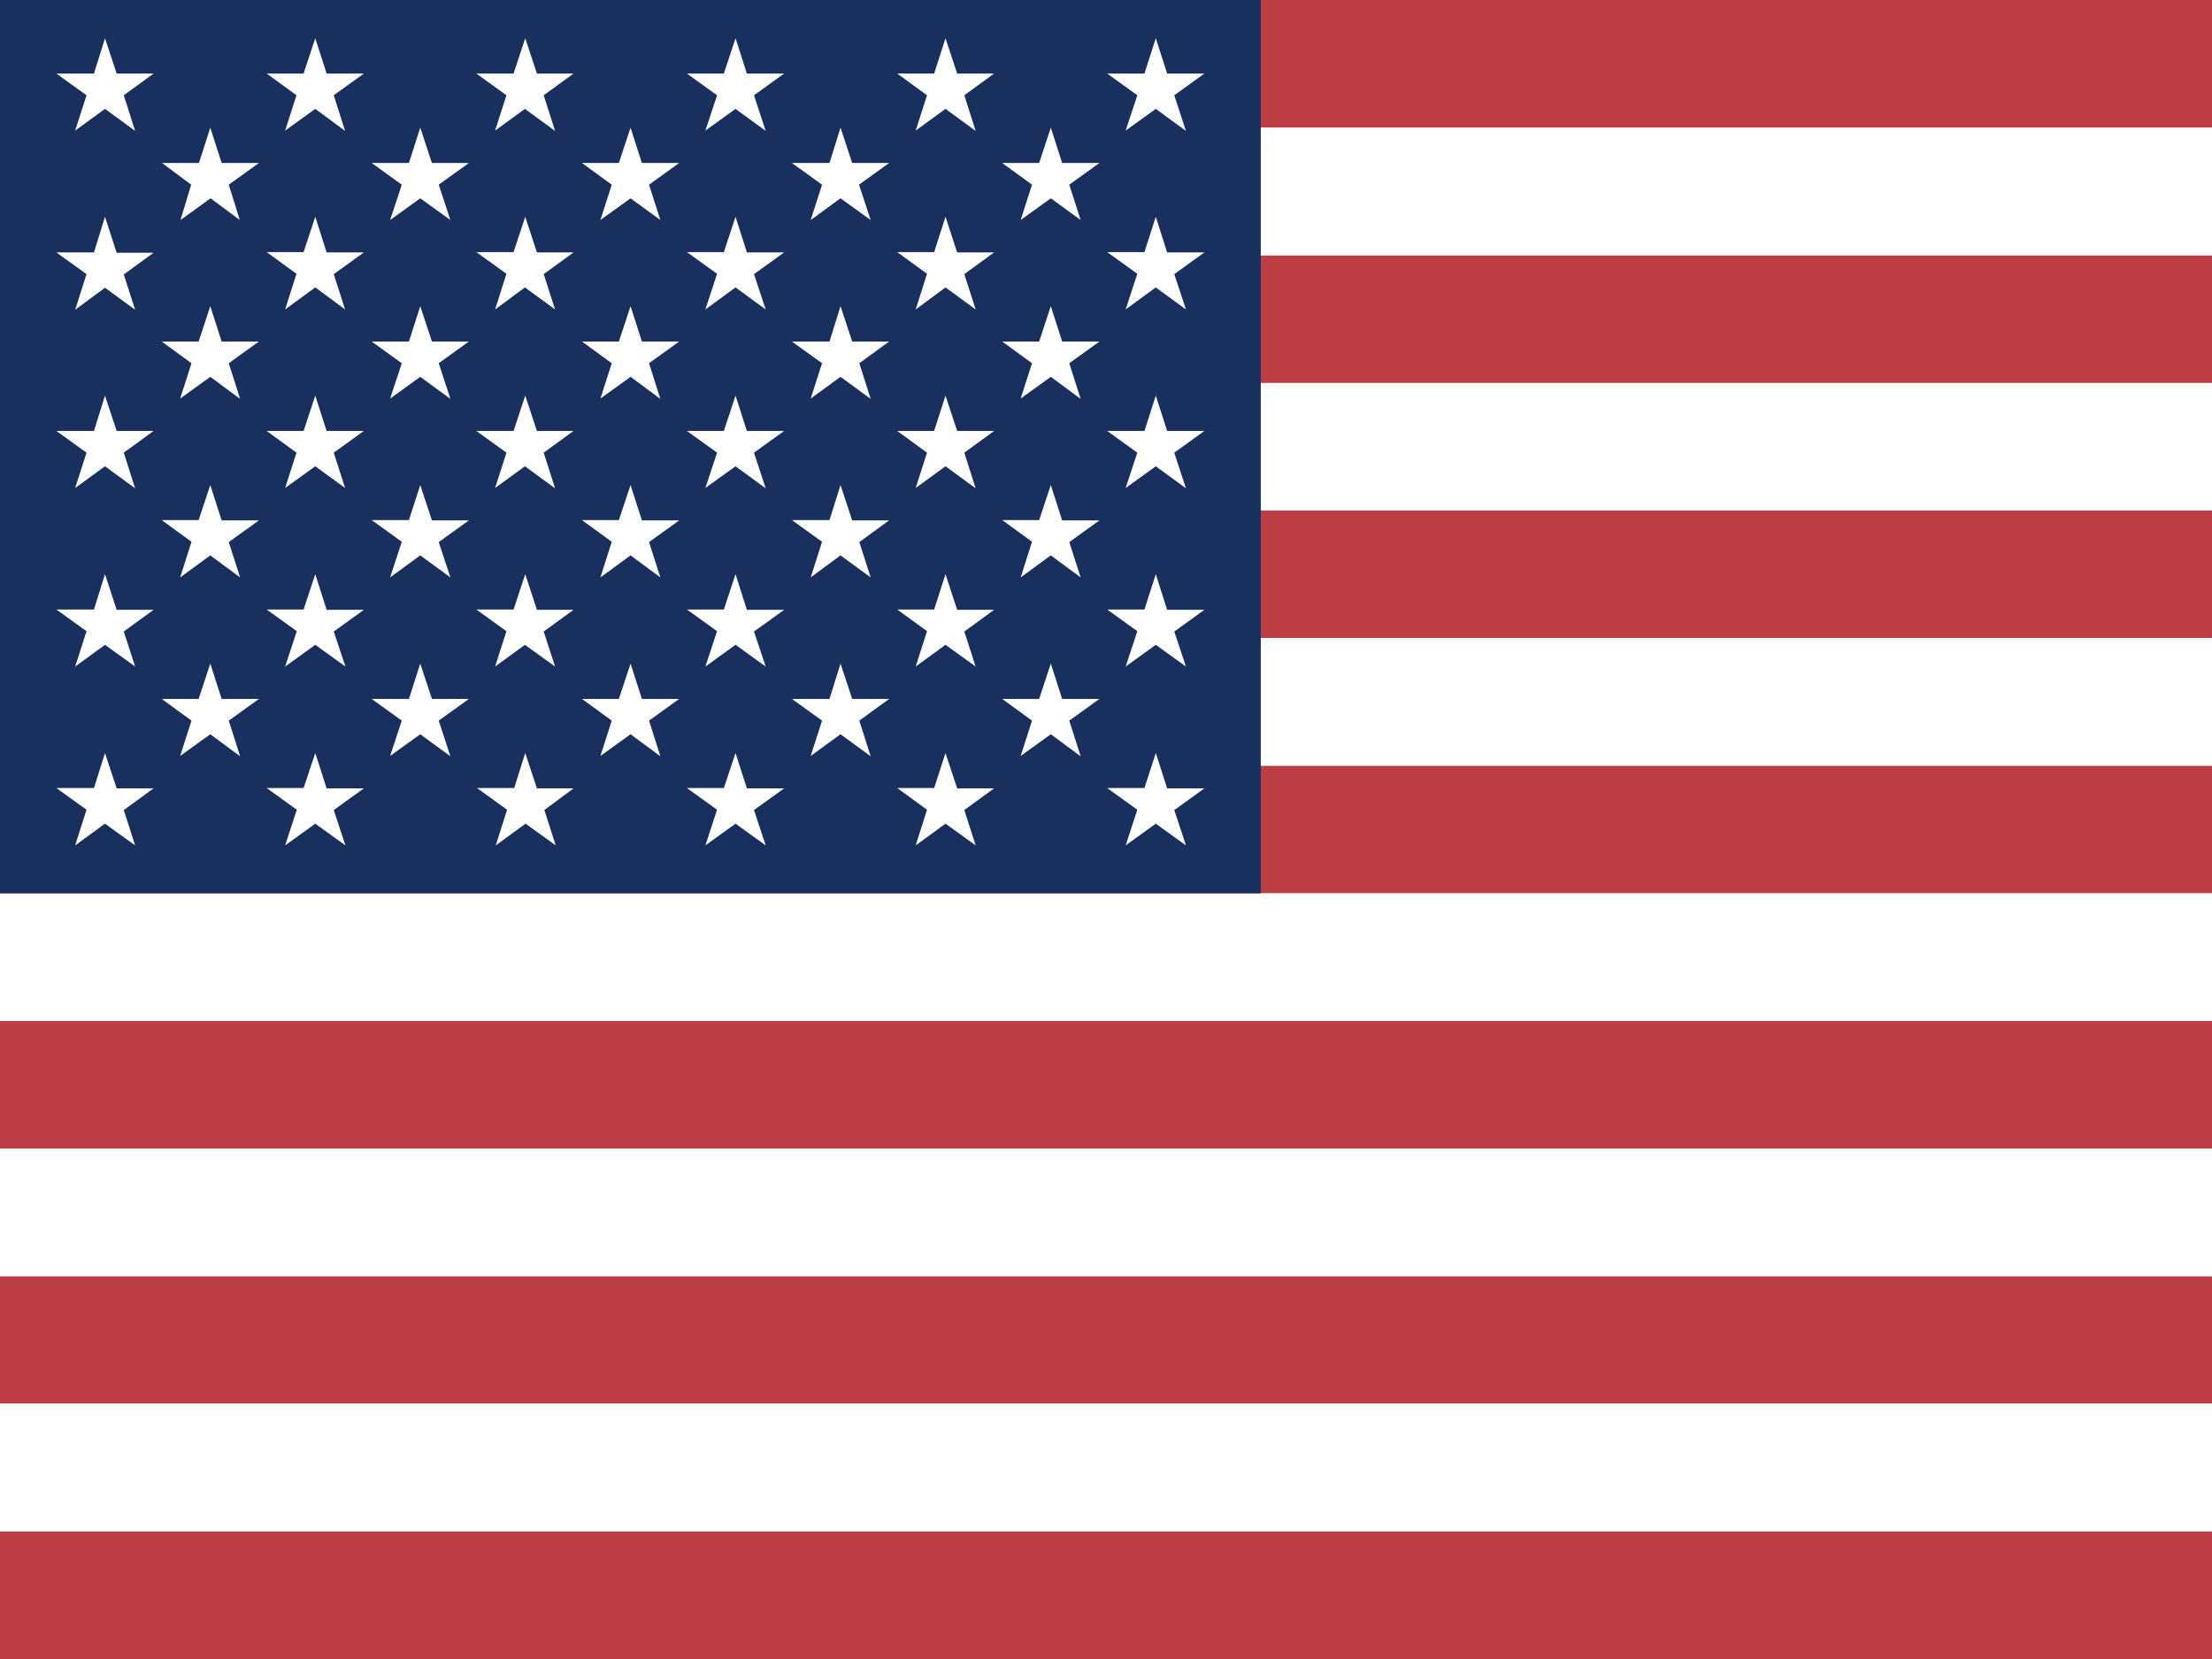
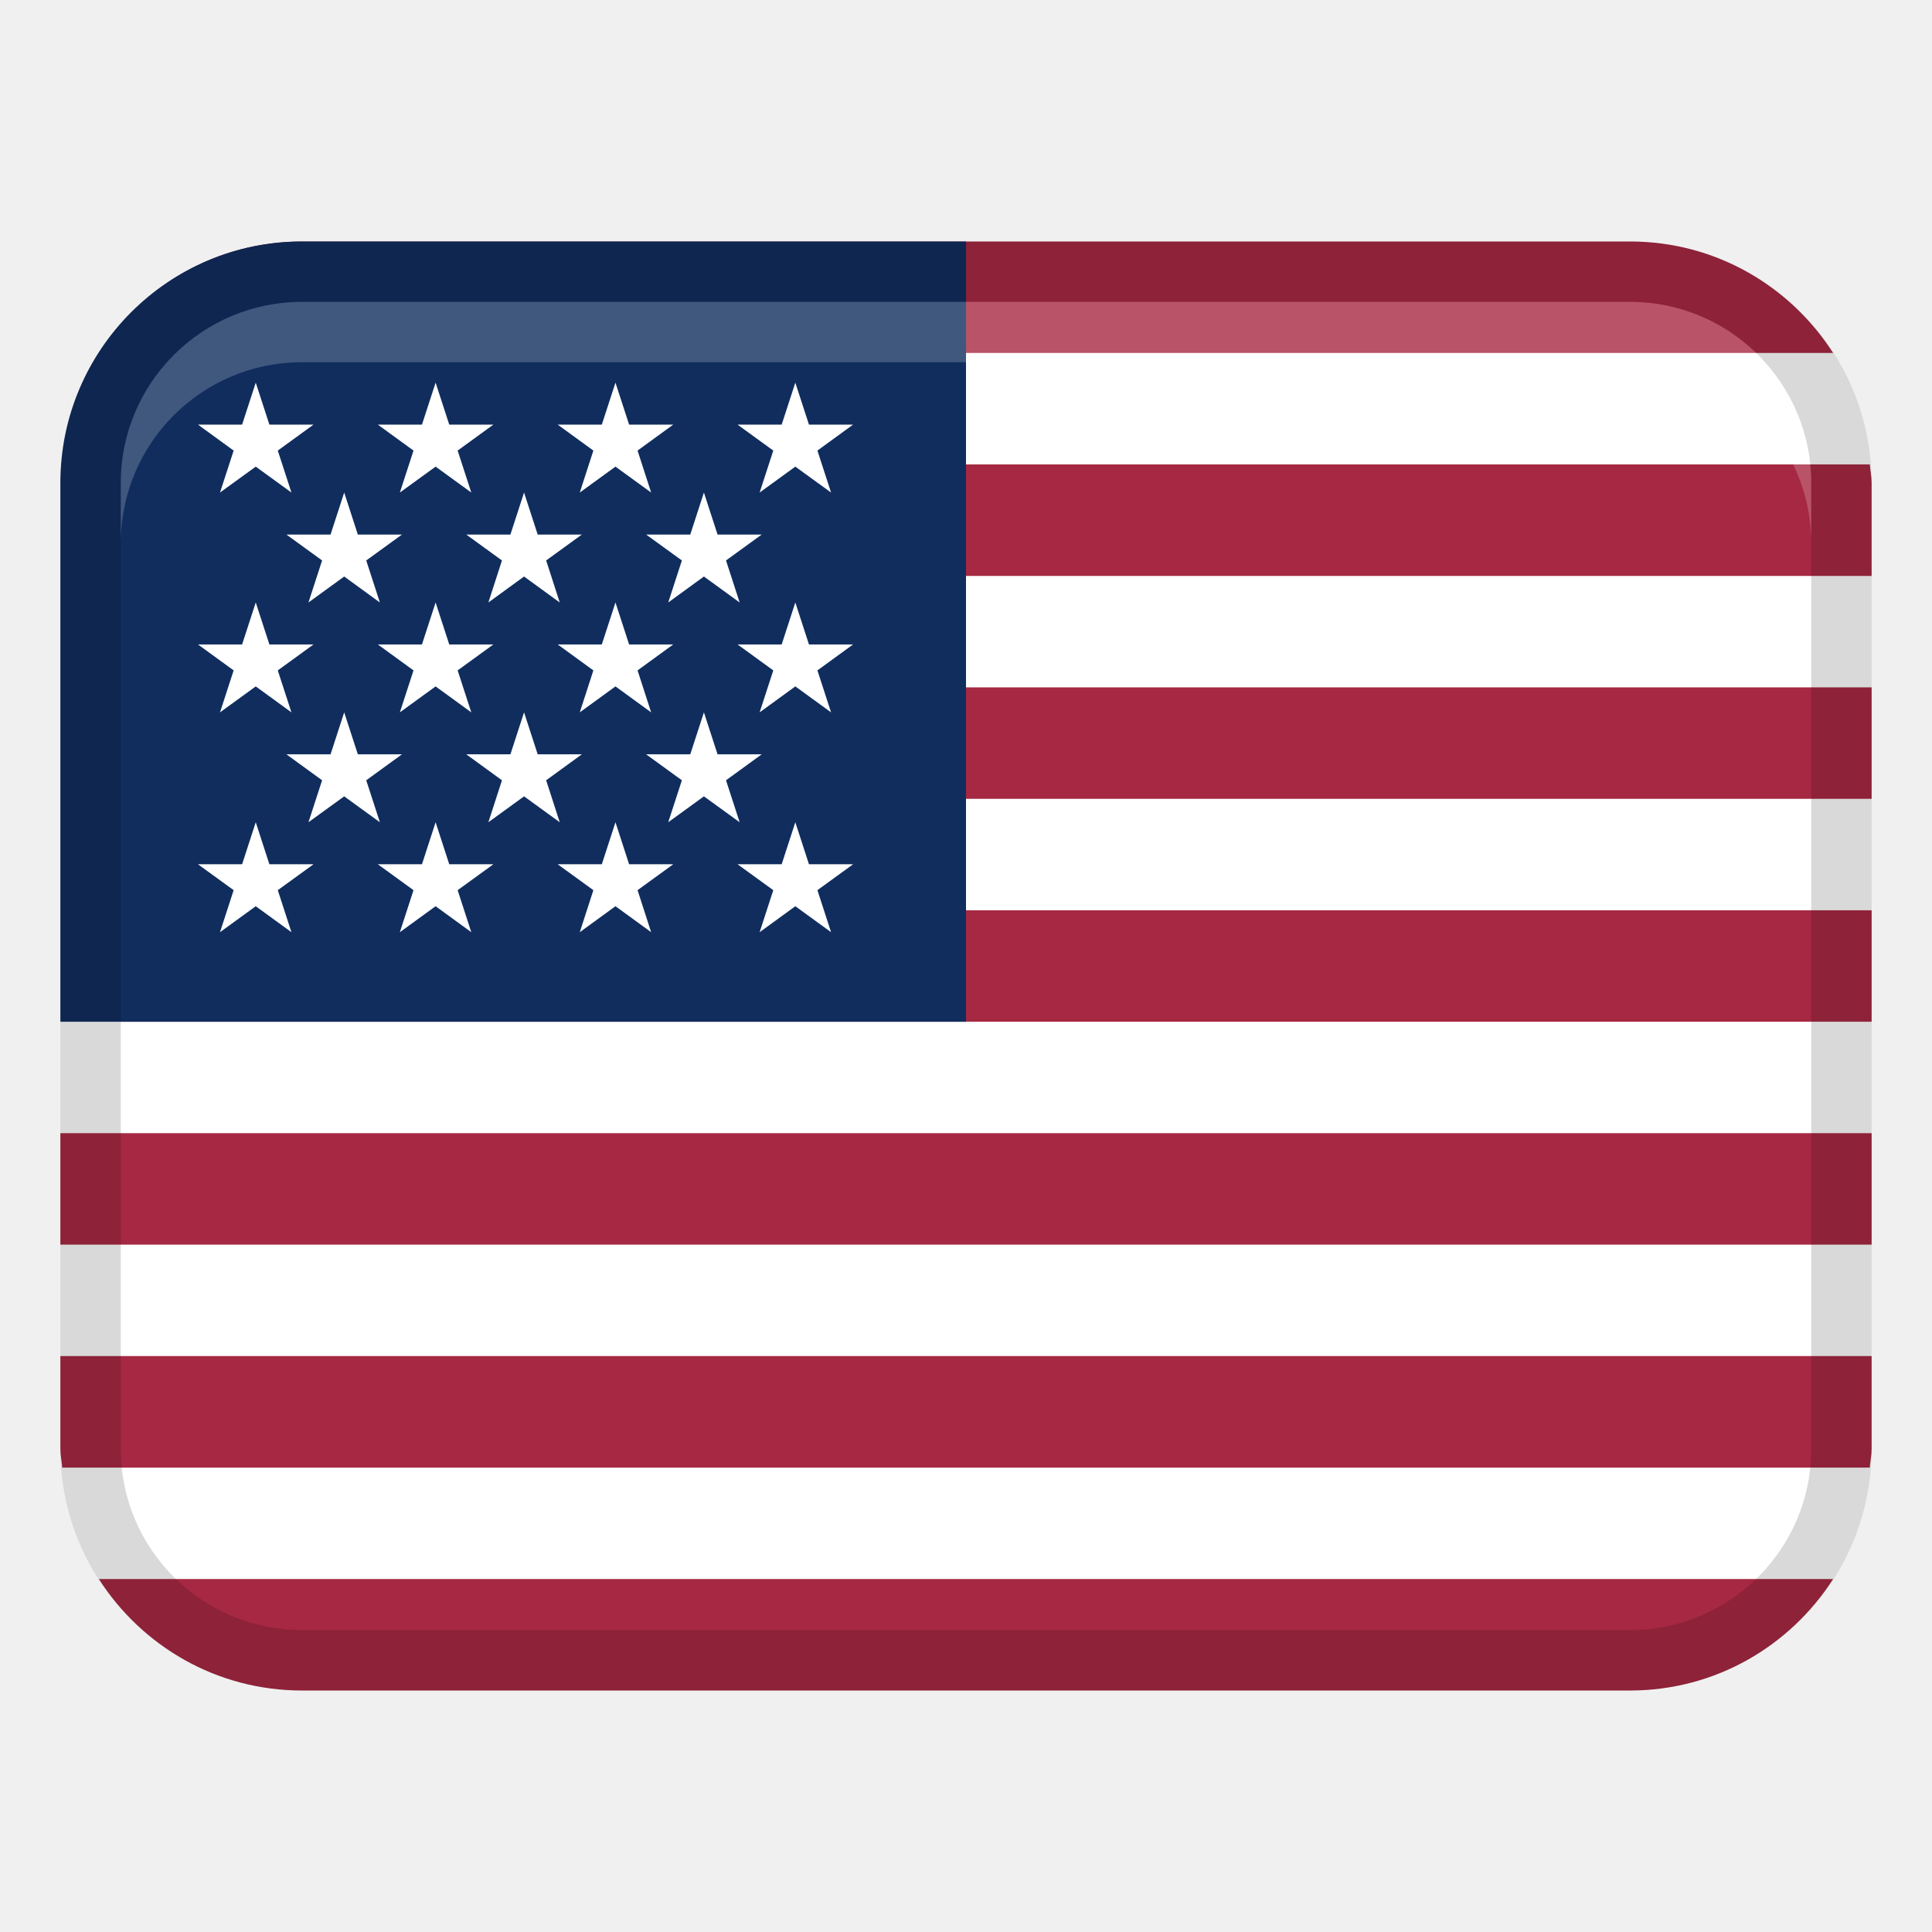
- <svg xmlns="http://www.w3.org/2000/svg" id="flag-icons-um" viewBox="0 0 640 480">
-   <defs>
-     <clipPath id="a">
-       <path fill-opacity=".7" d="M0 0h682.7v512H0z" />
-     </clipPath>
-   </defs>
-   <g fill-rule="evenodd" clip-path="url(#a)" transform="scale(.9375)">
-     <g stroke-width="1pt">
-       <path fill="#bd3d44" d="M0 0h972.8v39.4H0zm0 78.8h972.8v39.4H0zm0 78.7h972.8V197H0zm0 78.8h972.8v39.4H0zm0 78.8h972.8v39.4H0zm0 78.7h972.8v39.4H0zm0 78.8h972.8V512H0z" />
-       <path fill="#fff" d="M0 39.4h972.8v39.4H0zm0 78.8h972.8v39.3H0zm0 78.7h972.8v39.4H0zm0 78.8h972.8v39.4H0zm0 78.8h972.8v39.4H0zm0 78.7h972.8v39.4H0z" />
-     </g>
-     <path fill="#192f5d" d="M0 0h389.1v275.7H0z" />
-     <path fill="#fff" d="M32.4 11.8 36 22.7h11.4l-9.2 6.7 3.5 11-9.3-6.8-9.2 6.7 3.5-10.9-9.3-6.7H29zm64.9 0 3.5 10.9h11.5l-9.3 6.7 3.5 11-9.2-6.8-9.3 6.7 3.5-10.9-9.2-6.7h11.4zm64.8 0 3.6 10.9H177l-9.2 6.7 3.5 11-9.3-6.8-9.2 6.7 3.5-10.9-9.3-6.7h11.5zm64.9 0 3.5 10.9H242l-9.3 6.7 3.6 11-9.3-6.8-9.3 6.7 3.6-10.9-9.3-6.7h11.4zm64.8 0 3.6 10.9h11.4l-9.2 6.7 3.5 11-9.3-6.8-9.2 6.7 3.5-10.9-9.2-6.7h11.4zm64.9 0 3.5 10.9h11.5l-9.3 6.7 3.6 11-9.3-6.8-9.3 6.7 3.6-10.9-9.3-6.7h11.5zM64.9 39.4l3.5 10.9h11.5L70.6 57 74 67.9l-9-6.7-9.3 6.7L59 57l-9-6.7h11.4zm64.8 0 3.6 10.9h11.4l-9.3 6.7 3.6 10.9-9.3-6.7-9.3 6.7L124 57l-9.3-6.7h11.5zm64.9 0 3.5 10.9h11.5l-9.3 6.7 3.5 10.9-9.2-6.7-9.3 6.7 3.5-10.9-9.2-6.7H191zm64.8 0 3.6 10.9h11.4l-9.3 6.7 3.6 10.9-9.3-6.7-9.2 6.7 3.5-10.9-9.3-6.7H256zm64.9 0 3.5 10.9h11.5L330 57l3.5 10.9-9.2-6.7-9.3 6.7 3.5-10.9-9.2-6.7h11.4zM32.4 66.9 36 78h11.4l-9.2 6.7 3.5 10.9-9.3-6.8-9.2 6.8 3.5-11-9.3-6.7H29zm64.9 0 3.5 11h11.5l-9.3 6.7 3.5 10.9-9.2-6.8-9.3 6.8 3.5-11-9.2-6.7h11.4zm64.8 0 3.6 11H177l-9.2 6.7 3.5 10.9-9.3-6.8-9.2 6.8 3.5-11-9.3-6.7h11.5zm64.9 0 3.5 11H242l-9.3 6.7 3.6 10.9-9.3-6.8-9.3 6.8 3.6-11-9.3-6.7h11.4zm64.8 0 3.6 11h11.4l-9.2 6.7 3.5 10.9-9.3-6.8-9.2 6.8 3.5-11-9.2-6.7h11.4zm64.9 0 3.5 11h11.5l-9.3 6.7 3.6 10.9-9.3-6.8-9.3 6.8 3.6-11-9.3-6.7h11.5zM64.9 94.5l3.5 10.9h11.5l-9.3 6.7 3.5 11-9.2-6.8-9.3 6.7 3.5-10.9-9.2-6.7h11.4zm64.8 0 3.6 10.9h11.4l-9.3 6.7 3.6 11-9.3-6.8-9.3 6.7 3.6-10.9-9.3-6.7h11.5zm64.9 0 3.5 10.9h11.5l-9.3 6.7 3.5 11-9.2-6.8-9.3 6.7 3.5-10.9-9.2-6.7H191zm64.8 0 3.6 10.9h11.4l-9.2 6.7 3.5 11-9.3-6.8-9.2 6.7 3.5-10.9-9.3-6.7H256zm64.9 0 3.5 10.9h11.5l-9.3 6.7 3.5 11-9.2-6.8-9.3 6.7 3.5-10.9-9.2-6.7h11.4zM32.4 122.1 36 133h11.4l-9.2 6.7 3.5 11-9.3-6.8-9.2 6.7 3.5-10.9-9.3-6.7H29zm64.9 0 3.5 10.9h11.5l-9.3 6.7 3.5 10.9-9.2-6.7-9.3 6.7 3.5-10.9-9.2-6.7h11.4zm64.8 0 3.6 10.9H177l-9.2 6.7 3.5 11-9.3-6.8-9.2 6.7 3.5-10.9-9.3-6.7h11.5zm64.9 0 3.5 10.9H242l-9.3 6.7 3.6 11-9.3-6.8-9.3 6.7 3.6-10.9-9.3-6.7h11.4zm64.8 0 3.6 10.9h11.4l-9.2 6.7 3.5 11-9.3-6.8-9.2 6.7 3.5-10.9-9.2-6.7h11.4zm64.9 0 3.5 10.9h11.5l-9.3 6.7 3.6 11-9.3-6.8-9.3 6.7 3.6-10.9-9.3-6.7h11.5zM64.9 149.7l3.5 10.9h11.5l-9.3 6.7 3.5 10.9-9.2-6.8-9.3 6.8 3.5-11-9.2-6.7h11.4zm64.8 0 3.6 10.9h11.4l-9.3 6.7 3.6 10.9-9.3-6.8-9.3 6.8 3.6-11-9.3-6.7h11.5zm64.9 0 3.5 10.9h11.5l-9.3 6.7 3.5 10.9-9.2-6.8-9.3 6.8 3.5-11-9.2-6.7H191zm64.8 0 3.6 10.9h11.4l-9.2 6.7 3.5 10.9-9.3-6.8-9.2 6.8 3.5-11-9.3-6.7H256zm64.9 0 3.5 10.9h11.5l-9.3 6.7 3.5 10.9-9.2-6.8-9.3 6.8 3.5-11-9.2-6.7h11.4zM32.4 177.2l3.6 11h11.4l-9.2 6.7 3.5 10.8-9.3-6.7-9.2 6.7 3.5-10.9-9.3-6.7H29zm64.9 0 3.5 11h11.5l-9.3 6.7 3.6 10.8-9.3-6.7-9.3 6.7 3.6-10.9-9.3-6.7h11.4zm64.8 0 3.6 11H177l-9.2 6.7 3.5 10.8-9.3-6.7-9.2 6.7 3.5-10.9-9.3-6.7h11.5zm64.9 0 3.5 11H242l-9.3 6.7 3.6 10.8-9.3-6.7-9.3 6.7 3.6-10.9-9.3-6.7h11.4zm64.8 0 3.6 11h11.4l-9.2 6.7 3.5 10.8-9.3-6.7-9.2 6.7 3.5-10.9-9.2-6.7h11.4zm64.9 0 3.5 11h11.5l-9.3 6.7 3.6 10.8-9.3-6.7-9.3 6.7 3.6-10.9-9.3-6.7h11.5zM64.9 204.8l3.5 10.9h11.5l-9.3 6.7 3.5 11-9.2-6.8-9.3 6.7 3.5-10.9-9.2-6.7h11.4zm64.8 0 3.6 10.9h11.4l-9.3 6.7 3.6 11-9.3-6.8-9.3 6.7 3.6-10.9-9.3-6.7h11.5zm64.9 0 3.5 10.9h11.5l-9.3 6.7 3.5 11-9.2-6.8-9.3 6.7 3.5-10.9-9.2-6.7H191zm64.8 0 3.6 10.9h11.4l-9.2 6.7 3.5 11-9.3-6.8-9.2 6.7 3.5-10.9-9.3-6.7H256zm64.9 0 3.5 10.9h11.5l-9.3 6.7 3.5 11-9.2-6.8-9.3 6.7 3.5-10.9-9.2-6.7h11.4zM32.4 232.4l3.6 10.9h11.4l-9.2 6.7 3.5 10.9-9.3-6.7-9.2 6.7 3.5-11-9.3-6.7H29zm64.9 0 3.5 10.9h11.5L103 250l3.6 10.9-9.3-6.7-9.3 6.7 3.6-11-9.3-6.7h11.4zm64.8 0 3.6 10.9H177l-9 6.7 3.5 10.9-9.3-6.7-9.2 6.7 3.5-11-9.3-6.7h11.5zm64.9 0 3.5 10.9H242l-9.3 6.7 3.6 10.9-9.3-6.7-9.3 6.7 3.6-11-9.3-6.7h11.4zm64.8 0 3.6 10.9h11.4l-9.2 6.7 3.5 10.9-9.3-6.7-9.2 6.7 3.5-11-9.2-6.7h11.4zm64.9 0 3.5 10.9h11.5l-9.3 6.7 3.6 10.9-9.3-6.7-9.3 6.7 3.6-11-9.3-6.7h11.5z" />
-   </g>
+ <svg xmlns="http://www.w3.org/2000/svg" width="32" height="32" viewBox="0 0 32 32">
+   <rect x="1" y="4" width="30" height="24" rx="4" ry="4" fill="#fff" />
+   <path d="M1.638,5.846H30.362c-.711-1.108-1.947-1.846-3.362-1.846H5c-1.414,0-2.65,.738-3.362,1.846Z" fill="#a62842" />
+   <path d="M2.03,7.692c-.008,.103-.03,.202-.03,.308v1.539H31v-1.539c0-.105-.022-.204-.03-.308H2.03Z" fill="#a62842" />
+   <path fill="#a62842" d="M2 11.385H31V13.231H2z" />
+   <path fill="#a62842" d="M2 15.077H31V16.923H2z" />
+   <path fill="#a62842" d="M1 18.769H31V20.615H1z" />
+   <path d="M1,24c0,.105,.023,.204,.031,.308H30.969c.008-.103,.031-.202,.031-.308v-1.539H1v1.539Z" fill="#a62842" />
+   <path d="M30.362,26.154H1.638c.711,1.108,1.947,1.846,3.362,1.846H27c1.414,0,2.65-.738,3.362-1.846Z" fill="#a62842" />
+   <path d="M5,4h11v12.923H1V8c0-2.208,1.792-4,4-4Z" fill="#102d5e" />
+   <path d="M27,4H5c-2.209,0-4,1.791-4,4V24c0,2.209,1.791,4,4,4H27c2.209,0,4-1.791,4-4V8c0-2.209-1.791-4-4-4Zm3,20c0,1.654-1.346,3-3,3H5c-1.654,0-3-1.346-3-3V8c0-1.654,1.346-3,3-3H27c1.654,0,3,1.346,3,3V24Z" opacity=".15" />
+   <path d="M27,5H5c-1.657,0-3,1.343-3,3v1c0-1.657,1.343-3,3-3H27c1.657,0,3,1.343,3,3v-1c0-1.657-1.343-3-3-3Z" fill="#fff" opacity=".2" />
+   <path fill="#fff" d="M4.601 7.463L5.193 7.033 4.462 7.033 4.236 6.338 4.01 7.033 3.279 7.033 3.87 7.463 3.644 8.158 4.236 7.729 4.827 8.158 4.601 7.463z" />
+   <path fill="#fff" d="M7.58 7.463L8.172 7.033 7.441 7.033 7.215 6.338 6.989 7.033 6.258 7.033 6.849 7.463 6.623 8.158 7.215 7.729 7.806 8.158 7.58 7.463z" />
+   <path fill="#fff" d="M10.56 7.463L11.151 7.033 10.42 7.033 10.194 6.338 9.968 7.033 9.237 7.033 9.828 7.463 9.603 8.158 10.194 7.729 10.785 8.158 10.56 7.463z" />
+   <path fill="#fff" d="M6.066 9.283L6.658 8.854 5.927 8.854 5.701 8.158 5.475 8.854 4.744 8.854 5.335 9.283 5.109 9.979 5.701 9.549 6.292 9.979 6.066 9.283z" />
+   <path fill="#fff" d="M9.046 9.283L9.637 8.854 8.906 8.854 8.68 8.158 8.454 8.854 7.723 8.854 8.314 9.283 8.089 9.979 8.68 9.549 9.271 9.979 9.046 9.283z" />
+   <path fill="#fff" d="M12.025 9.283L12.616 8.854 11.885 8.854 11.659 8.158 11.433 8.854 10.702 8.854 11.294 9.283 11.068 9.979 11.659 9.549 12.251 9.979 12.025 9.283z" />
+   <path fill="#fff" d="M6.066 12.924L6.658 12.494 5.927 12.494 5.701 11.799 5.475 12.494 4.744 12.494 5.335 12.924 5.109 13.619 5.701 13.19 6.292 13.619 6.066 12.924z" />
+   <path fill="#fff" d="M9.046 12.924L9.637 12.494 8.906 12.494 8.68 11.799 8.454 12.494 7.723 12.494 8.314 12.924 8.089 13.619 8.68 13.19 9.271 13.619 9.046 12.924z" />
+   <path fill="#fff" d="M12.025 12.924L12.616 12.494 11.885 12.494 11.659 11.799 11.433 12.494 10.702 12.494 11.294 12.924 11.068 13.619 11.659 13.19 12.251 13.619 12.025 12.924z" />
+   <path fill="#fff" d="M13.539 7.463L14.13 7.033 13.399 7.033 13.173 6.338 12.947 7.033 12.216 7.033 12.808 7.463 12.582 8.158 13.173 7.729 13.765 8.158 13.539 7.463z" />
+   <path fill="#fff" d="M4.601 11.104L5.193 10.674 4.462 10.674 4.236 9.979 4.01 10.674 3.279 10.674 3.87 11.104 3.644 11.799 4.236 11.369 4.827 11.799 4.601 11.104z" />
+   <path fill="#fff" d="M7.58 11.104L8.172 10.674 7.441 10.674 7.215 9.979 6.989 10.674 6.258 10.674 6.849 11.104 6.623 11.799 7.215 11.369 7.806 11.799 7.58 11.104z" />
+   <path fill="#fff" d="M10.56 11.104L11.151 10.674 10.42 10.674 10.194 9.979 9.968 10.674 9.237 10.674 9.828 11.104 9.603 11.799 10.194 11.369 10.785 11.799 10.56 11.104z" />
+   <path fill="#fff" d="M13.539 11.104L14.13 10.674 13.399 10.674 13.173 9.979 12.947 10.674 12.216 10.674 12.808 11.104 12.582 11.799 13.173 11.369 13.765 11.799 13.539 11.104z" />
+   <path fill="#fff" d="M4.601 14.744L5.193 14.315 4.462 14.315 4.236 13.619 4.01 14.315 3.279 14.315 3.87 14.744 3.644 15.44 4.236 15.01 4.827 15.44 4.601 14.744z" />
+   <path fill="#fff" d="M7.58 14.744L8.172 14.315 7.441 14.315 7.215 13.619 6.989 14.315 6.258 14.315 6.849 14.744 6.623 15.44 7.215 15.01 7.806 15.44 7.58 14.744z" />
+   <path fill="#fff" d="M10.56 14.744L11.151 14.315 10.42 14.315 10.194 13.619 9.968 14.315 9.237 14.315 9.828 14.744 9.603 15.44 10.194 15.01 10.785 15.44 10.56 14.744z" />
+   <path fill="#fff" d="M13.539 14.744L14.13 14.315 13.399 14.315 13.173 13.619 12.947 14.315 12.216 14.315 12.808 14.744 12.582 15.44 13.173 15.01 13.765 15.44 13.539 14.744z" />
</svg>
